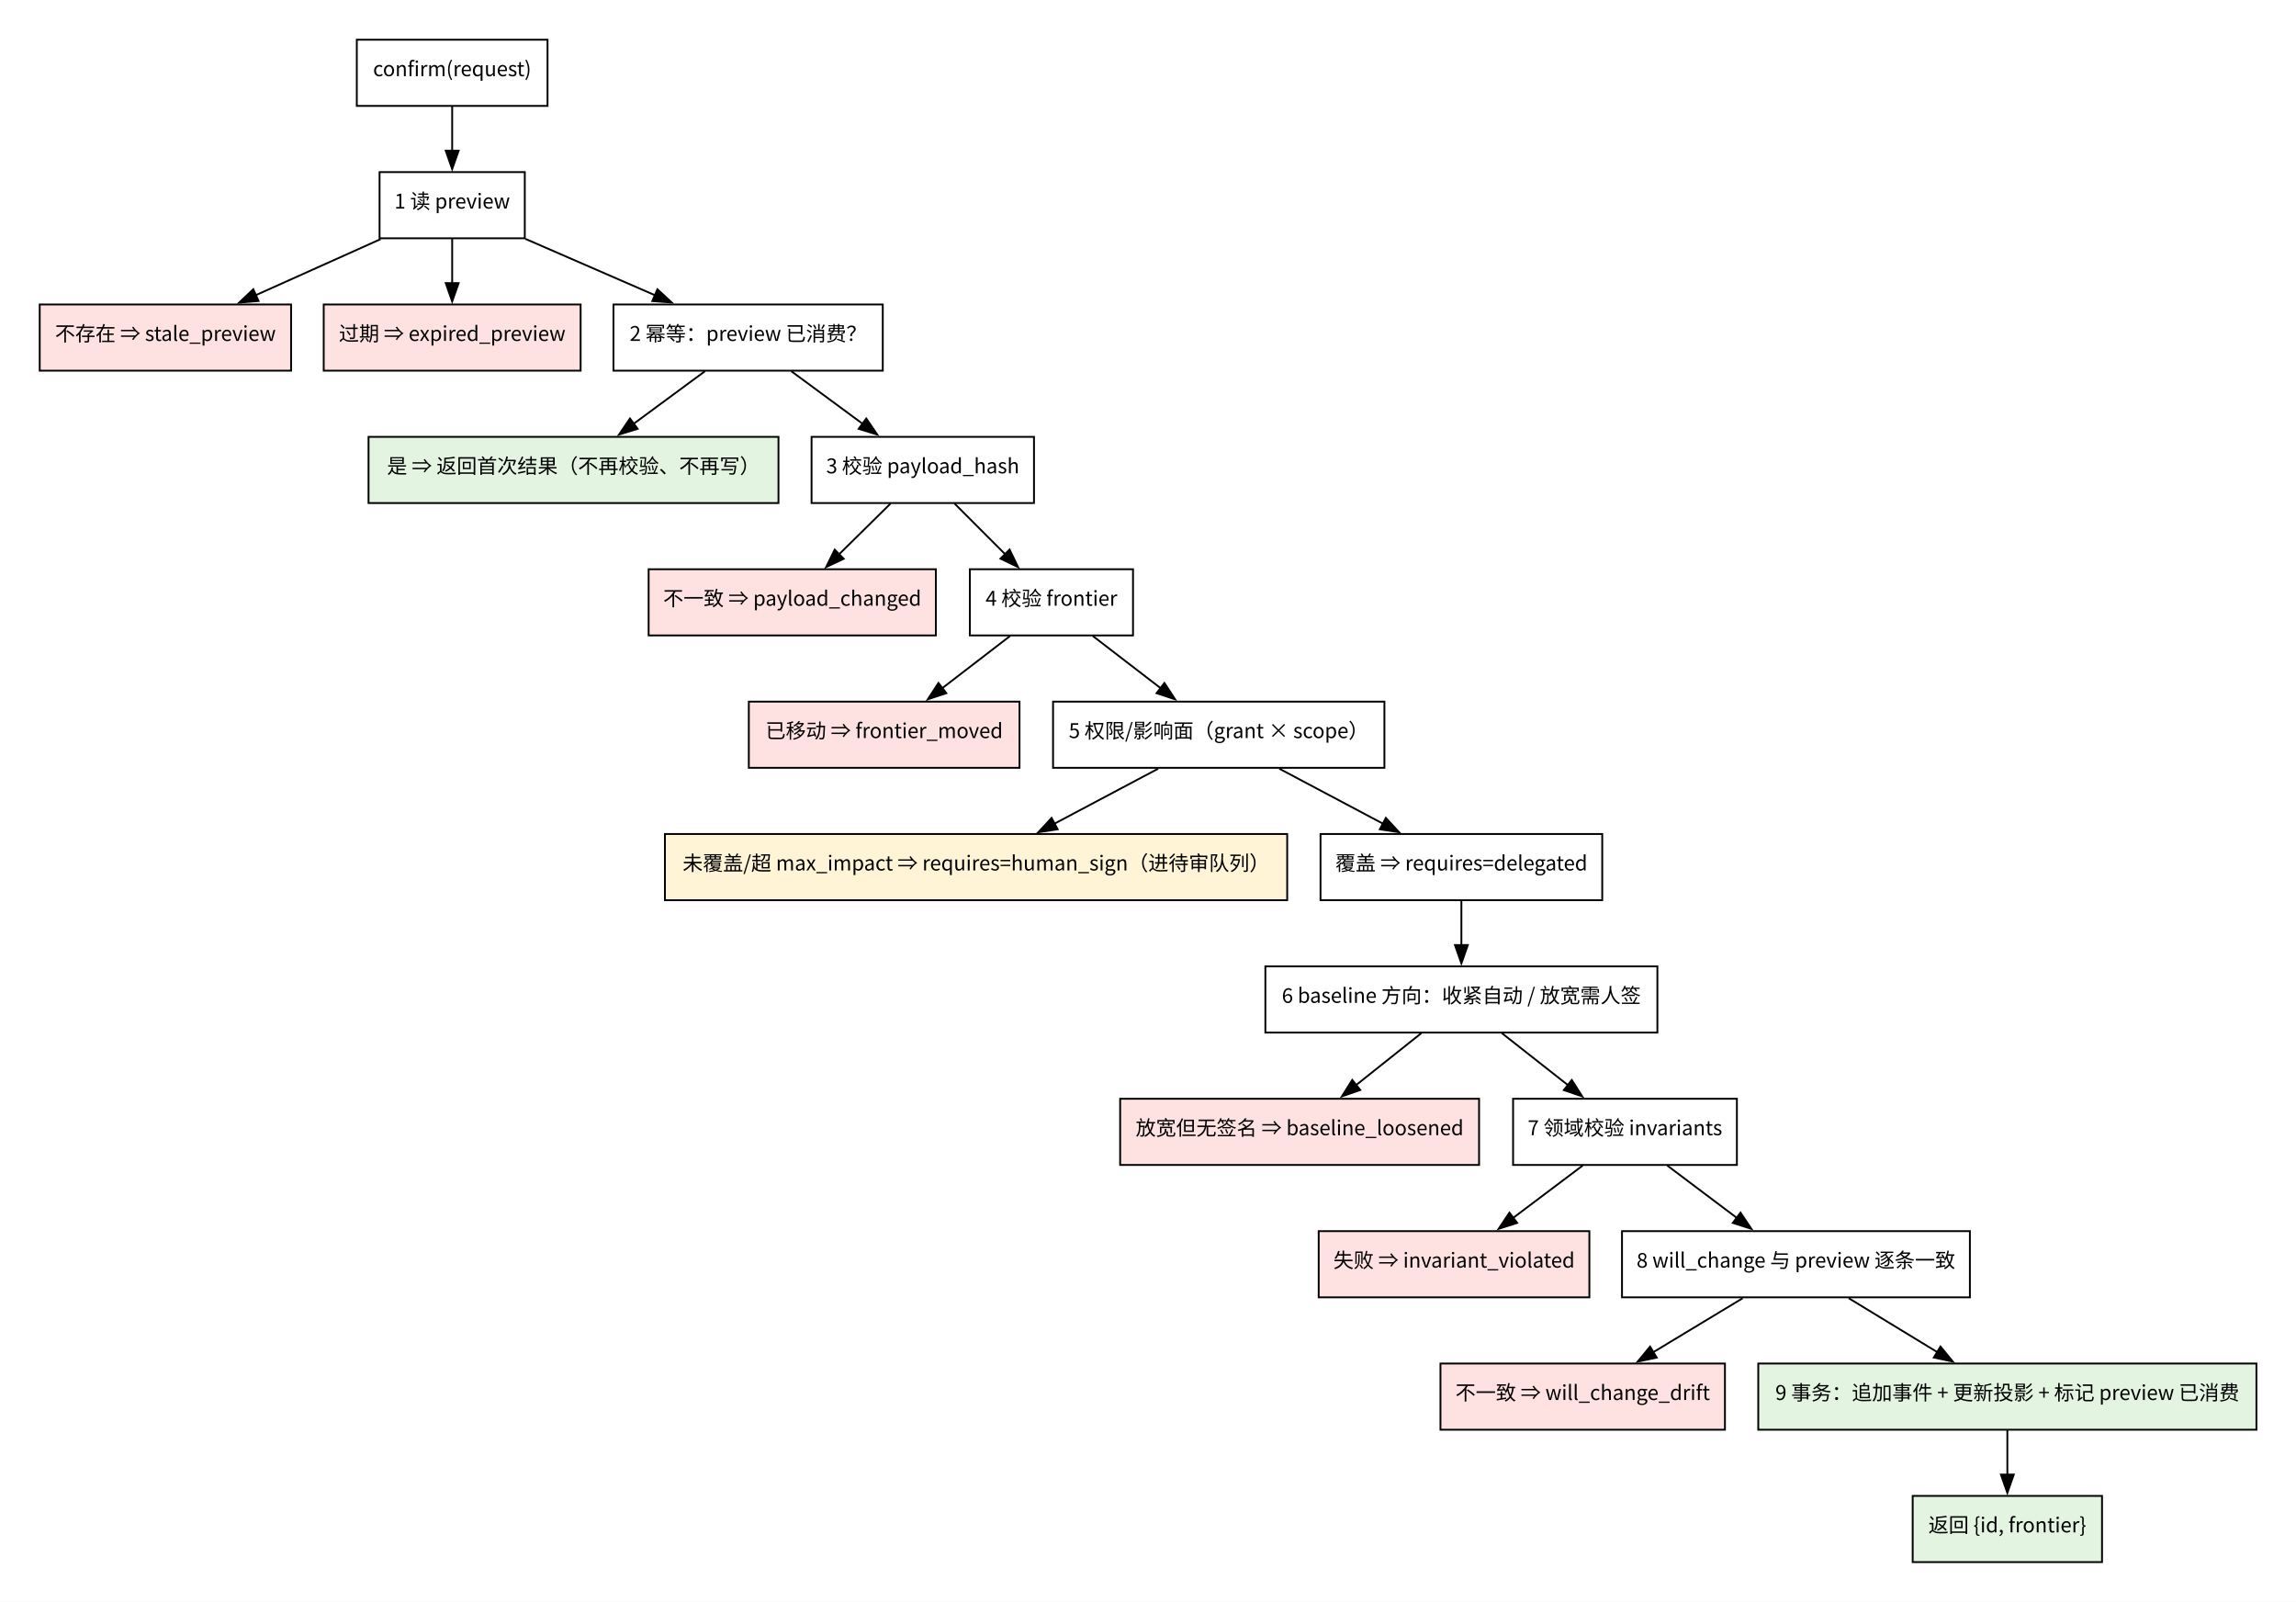
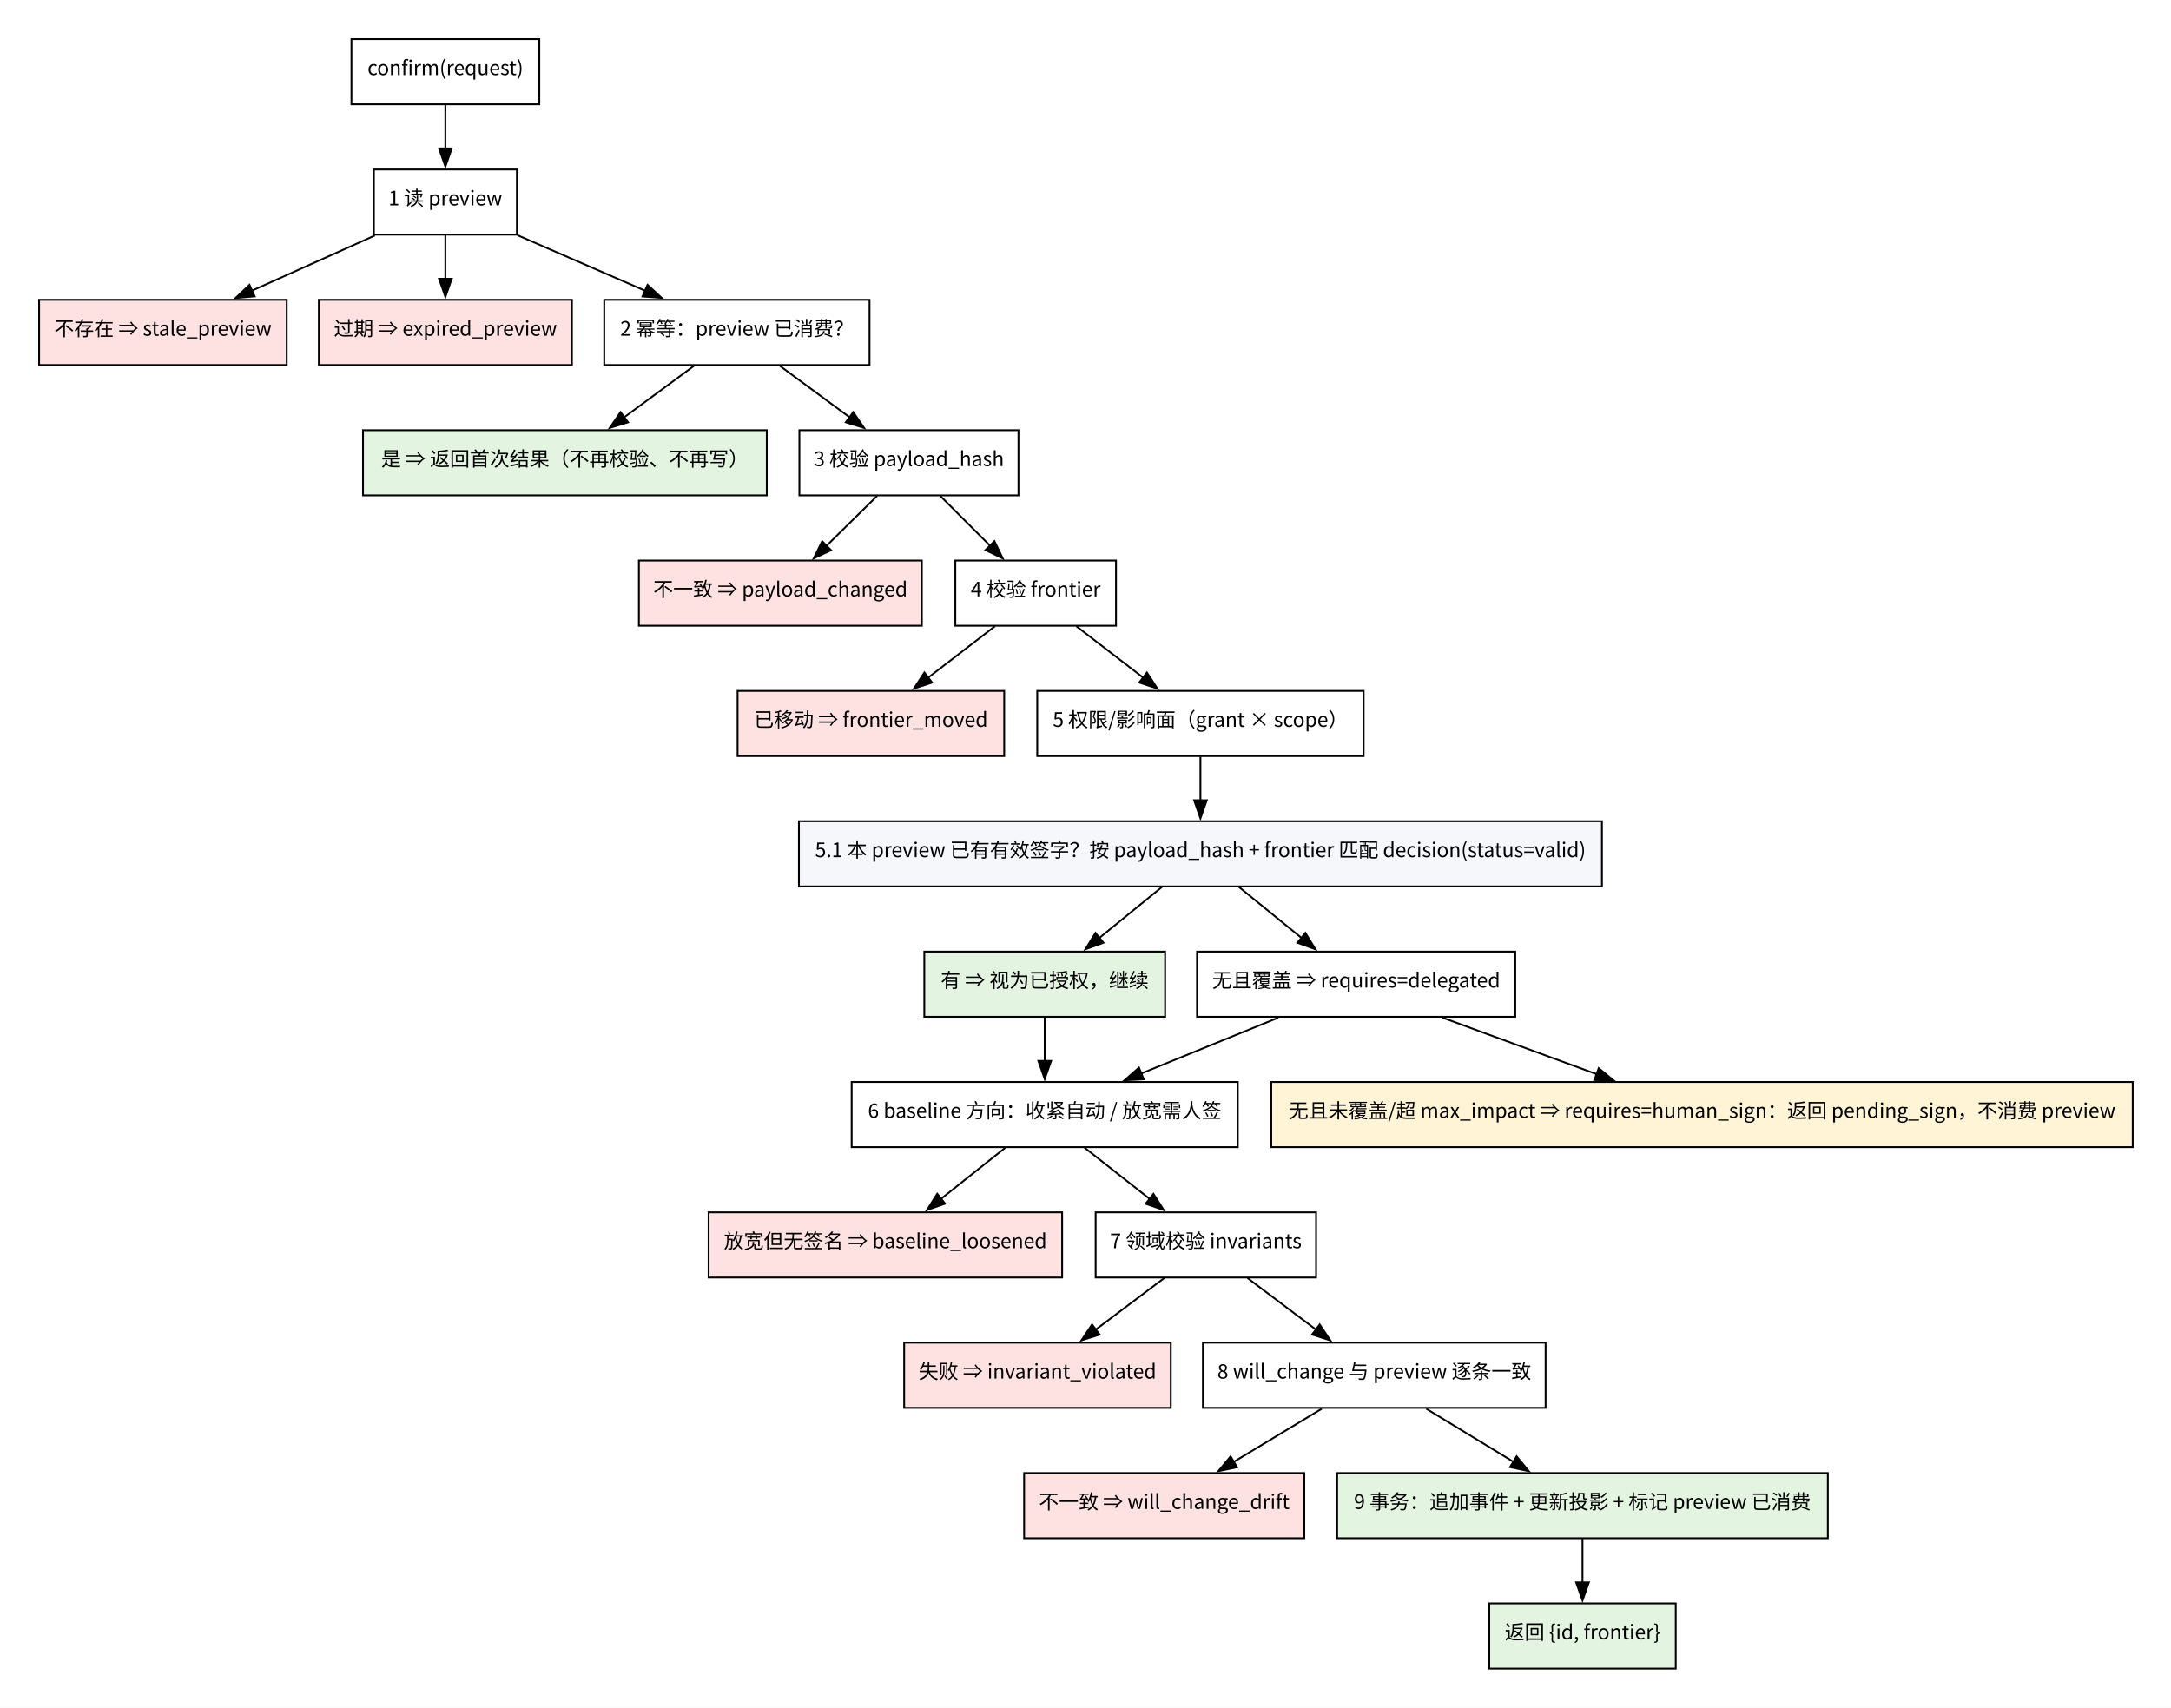
- <svg xmlns="http://www.w3.org/2000/svg" width="1249pt" height="871pt" viewBox="0.00 0.00 1249.00 871.00">
-   <g id="graph0" class="graph" transform="scale(1 1) rotate(0) translate(21.6 849.6)">
-     <polygon fill="white" stroke="none" points="-21.6,21.6 -21.6,-849.6 1227.47,-849.6 1227.47,21.6 -21.6,21.6" />
+ <svg xmlns="http://www.w3.org/2000/svg" width="1199pt" height="943pt" viewBox="0.00 0.00 1199.00 943.00">
+   <g id="graph0" class="graph" transform="scale(1 1) rotate(0) translate(21.6 921.6)">
+     <polygon fill="white" stroke="none" points="-21.6,21.6 -21.6,-921.6 1177.85,-921.6 1177.85,21.6 -21.6,21.6" />
    <g id="node1" class="node">
-       <polygon fill="none" stroke="black" points="276.25,-828 172.5,-828 172.5,-792 276.25,-792 276.25,-828" />
-       <text xml:space="preserve" text-anchor="middle" x="224.38" y="-808.17" font-family="Noto Sans CJK SC" font-size="11.00">confirm(request)</text>
+       <polygon fill="none" stroke="black" points="276.25,-900 172.5,-900 172.5,-864 276.25,-864 276.25,-900" />
+       <text xml:space="preserve" text-anchor="middle" x="224.38" y="-880.17" font-family="Noto Sans CJK SC" font-size="11.00">confirm(request)</text>
    </g>
    <g id="node2" class="node">
-       <polygon fill="none" stroke="black" points="263.88,-756 184.88,-756 184.88,-720 263.88,-720 263.88,-756" />
-       <text xml:space="preserve" text-anchor="middle" x="224.38" y="-736.17" font-family="Noto Sans CJK SC" font-size="11.00">1 读 preview</text>
+       <polygon fill="none" stroke="black" points="263.88,-828 184.88,-828 184.88,-792 263.88,-792 263.88,-828" />
+       <text xml:space="preserve" text-anchor="middle" x="224.38" y="-808.17" font-family="Noto Sans CJK SC" font-size="11.00">1 读 preview</text>
    </g>
    <g id="edge1" class="edge">
+       <path fill="none" stroke="black" d="M224.38,-863.7C224.38,-856.41 224.38,-847.73 224.38,-839.54" />
+       <polygon fill="black" stroke="black" points="227.88,-839.62 224.38,-829.62 220.88,-839.62 227.88,-839.62" />
+     </g>
+     <g id="node3" class="node">
+       <polygon fill="#fde2e1" stroke="black" points="136.75,-756 0,-756 0,-720 136.75,-720 136.75,-756" />
+       <text xml:space="preserve" text-anchor="middle" x="68.38" y="-736.17" font-family="Noto Sans CJK SC" font-size="11.00">不存在 ⇒ stale_preview</text>
+     </g>
+     <g id="edge2" class="edge">
+       <path fill="none" stroke="black" d="M185.41,-791.52C164.86,-782.29 139.44,-770.89 117.54,-761.06" />
+       <polygon fill="black" stroke="black" points="119.05,-757.9 108.49,-757 116.18,-764.29 119.05,-757.9" />
+     </g>
+     <g id="node4" class="node">
+       <polygon fill="#fde2e1" stroke="black" points="294.25,-756 154.5,-756 154.5,-720 294.25,-720 294.25,-756" />
+       <text xml:space="preserve" text-anchor="middle" x="224.38" y="-736.17" font-family="Noto Sans CJK SC" font-size="11.00">过期 ⇒ expired_preview</text>
+     </g>
+     <g id="edge3" class="edge">
      <path fill="none" stroke="black" d="M224.38,-791.7C224.38,-784.41 224.38,-775.73 224.38,-767.54" />
      <polygon fill="black" stroke="black" points="227.88,-767.62 224.38,-757.62 220.88,-767.62 227.88,-767.62" />
    </g>
-     <g id="node3" class="node">
-       <polygon fill="#fde2e1" stroke="black" points="136.75,-684 0,-684 0,-648 136.75,-648 136.75,-684" />
-       <text xml:space="preserve" text-anchor="middle" x="68.38" y="-664.17" font-family="Noto Sans CJK SC" font-size="11.00">不存在 ⇒ stale_preview</text>
-     </g>
-     <g id="edge2" class="edge">
-       <path fill="none" stroke="black" d="M185.41,-719.52C164.86,-710.29 139.44,-698.89 117.54,-689.06" />
-       <polygon fill="black" stroke="black" points="119.05,-685.9 108.49,-685 116.18,-692.29 119.05,-685.9" />
-     </g>
-     <g id="node4" class="node">
-       <polygon fill="#fde2e1" stroke="black" points="294.25,-684 154.5,-684 154.5,-648 294.25,-648 294.25,-684" />
-       <text xml:space="preserve" text-anchor="middle" x="224.38" y="-664.17" font-family="Noto Sans CJK SC" font-size="11.00">过期 ⇒ expired_preview</text>
-     </g>
-     <g id="edge3" class="edge">
-       <path fill="none" stroke="black" d="M224.38,-719.7C224.38,-712.41 224.38,-703.73 224.38,-695.54" />
-       <polygon fill="black" stroke="black" points="227.88,-695.62 224.38,-685.62 220.88,-695.62 227.88,-695.62" />
-     </g>
    <g id="node5" class="node">
-       <polygon fill="none" stroke="black" points="458.62,-684 312.12,-684 312.12,-648 458.62,-648 458.62,-684" />
-       <text xml:space="preserve" text-anchor="middle" x="385.38" y="-664.17" font-family="Noto Sans CJK SC" font-size="11.00">2 幂等：preview 已消费？</text>
+       <polygon fill="none" stroke="black" points="458.62,-756 312.12,-756 312.12,-720 458.62,-720 458.62,-756" />
+       <text xml:space="preserve" text-anchor="middle" x="385.38" y="-736.17" font-family="Noto Sans CJK SC" font-size="11.00">2 幂等：preview 已消费？</text>
    </g>
    <g id="edge4" class="edge">
-       <path fill="none" stroke="black" d="M264.17,-719.7C285.48,-710.43 311.94,-698.93 334.7,-689.03" />
-       <polygon fill="black" stroke="black" points="336.03,-692.27 343.81,-685.07 333.24,-685.85 336.03,-692.27" />
+       <path fill="none" stroke="black" d="M264.17,-791.7C285.48,-782.43 311.94,-770.93 334.7,-761.03" />
+       <polygon fill="black" stroke="black" points="336.03,-764.27 343.81,-757.07 333.24,-757.85 336.03,-764.27" />
    </g>
    <g id="node6" class="node">
-       <polygon fill="#e3f5e1" stroke="black" points="401.88,-612 178.88,-612 178.88,-576 401.88,-576 401.88,-612" />
-       <text xml:space="preserve" text-anchor="middle" x="290.38" y="-592.17" font-family="Noto Sans CJK SC" font-size="11.00">是 ⇒ 返回首次结果（不再校验、不再写）</text>
+       <polygon fill="#e3f5e1" stroke="black" points="401.88,-684 178.88,-684 178.88,-648 401.88,-648 401.88,-684" />
+       <text xml:space="preserve" text-anchor="middle" x="290.38" y="-664.17" font-family="Noto Sans CJK SC" font-size="11.00">是 ⇒ 返回首次结果（不再校验、不再写）</text>
    </g>
    <g id="edge5" class="edge">
-       <path fill="none" stroke="black" d="M361.89,-647.7C350.13,-639.03 335.7,-628.4 322.9,-618.96" />
-       <polygon fill="black" stroke="black" points="325.26,-616.36 315.14,-613.24 321.11,-621.99 325.26,-616.36" />
+       <path fill="none" stroke="black" d="M361.89,-719.7C350.13,-711.03 335.7,-700.4 322.9,-690.96" />
+       <polygon fill="black" stroke="black" points="325.26,-688.36 315.14,-685.24 321.11,-693.99 325.26,-688.36" />
    </g>
    <g id="node7" class="node">
-       <polygon fill="none" stroke="black" points="540.88,-612 419.88,-612 419.88,-576 540.88,-576 540.88,-612" />
-       <text xml:space="preserve" text-anchor="middle" x="480.38" y="-592.17" font-family="Noto Sans CJK SC" font-size="11.00">3 校验 payload_hash</text>
+       <polygon fill="none" stroke="black" points="540.88,-684 419.88,-684 419.88,-648 540.88,-648 540.88,-684" />
+       <text xml:space="preserve" text-anchor="middle" x="480.38" y="-664.17" font-family="Noto Sans CJK SC" font-size="11.00">3 校验 payload_hash</text>
    </g>
    <g id="edge6" class="edge">
-       <path fill="none" stroke="black" d="M408.86,-647.7C420.62,-639.03 435.05,-628.4 447.85,-618.96" />
-       <polygon fill="black" stroke="black" points="449.64,-621.99 455.61,-613.24 445.49,-616.36 449.64,-621.99" />
+       <path fill="none" stroke="black" d="M408.86,-719.7C420.62,-711.03 435.05,-700.4 447.85,-690.96" />
+       <polygon fill="black" stroke="black" points="449.64,-693.99 455.61,-685.24 445.49,-688.36 449.64,-693.99" />
    </g>
    <g id="node8" class="node">
-       <polygon fill="#fde2e1" stroke="black" points="487.5,-540 331.25,-540 331.25,-504 487.5,-504 487.5,-540" />
-       <text xml:space="preserve" text-anchor="middle" x="409.38" y="-520.17" font-family="Noto Sans CJK SC" font-size="11.00">不一致 ⇒ payload_changed</text>
+       <polygon fill="#fde2e1" stroke="black" points="487.5,-612 331.25,-612 331.25,-576 487.5,-576 487.5,-612" />
+       <text xml:space="preserve" text-anchor="middle" x="409.38" y="-592.17" font-family="Noto Sans CJK SC" font-size="11.00">不一致 ⇒ payload_changed</text>
    </g>
    <g id="edge7" class="edge">
-       <path fill="none" stroke="black" d="M462.82,-575.7C454.4,-567.39 444.14,-557.28 434.87,-548.14" />
-       <polygon fill="black" stroke="black" points="437.38,-545.7 427.8,-541.17 432.47,-550.68 437.38,-545.7" />
+       <path fill="none" stroke="black" d="M462.82,-647.7C454.4,-639.39 444.14,-629.28 434.87,-620.14" />
+       <polygon fill="black" stroke="black" points="437.38,-617.7 427.8,-613.17 432.47,-622.68 437.38,-617.7" />
    </g>
    <g id="node9" class="node">
-       <polygon fill="none" stroke="black" points="594.75,-540 506,-540 506,-504 594.75,-504 594.75,-540" />
-       <text xml:space="preserve" text-anchor="middle" x="550.38" y="-520.17" font-family="Noto Sans CJK SC" font-size="11.00">4 校验 frontier</text>
+       <polygon fill="none" stroke="black" points="594.75,-612 506,-612 506,-576 594.75,-576 594.75,-612" />
+       <text xml:space="preserve" text-anchor="middle" x="550.38" y="-592.17" font-family="Noto Sans CJK SC" font-size="11.00">4 校验 frontier</text>
    </g>
    <g id="edge8" class="edge">
-       <path fill="none" stroke="black" d="M497.68,-575.7C505.99,-567.39 516.1,-557.28 525.23,-548.14" />
-       <polygon fill="black" stroke="black" points="527.6,-550.72 532.2,-541.17 522.65,-545.77 527.6,-550.72" />
+       <path fill="none" stroke="black" d="M497.68,-647.7C505.99,-639.39 516.1,-629.28 525.23,-620.14" />
+       <polygon fill="black" stroke="black" points="527.6,-622.72 532.2,-613.17 522.65,-617.77 527.6,-622.72" />
    </g>
    <g id="node10" class="node">
-       <polygon fill="#fde2e1" stroke="black" points="533,-468 385.75,-468 385.75,-432 533,-432 533,-468" />
-       <text xml:space="preserve" text-anchor="middle" x="459.38" y="-448.18" font-family="Noto Sans CJK SC" font-size="11.00">已移动 ⇒ frontier_moved</text>
+       <polygon fill="#fde2e1" stroke="black" points="533,-540 385.75,-540 385.75,-504 533,-504 533,-540" />
+       <text xml:space="preserve" text-anchor="middle" x="459.38" y="-520.17" font-family="Noto Sans CJK SC" font-size="11.00">已移动 ⇒ frontier_moved</text>
    </g>
    <g id="edge9" class="edge">
-       <path fill="none" stroke="black" d="M527.88,-503.7C516.72,-495.11 503.06,-484.61 490.88,-475.24" />
-       <polygon fill="black" stroke="black" points="493.19,-472.59 483.13,-469.27 488.92,-478.14 493.19,-472.59" />
+       <path fill="none" stroke="black" d="M527.88,-575.7C516.72,-567.11 503.06,-556.61 490.88,-547.24" />
+       <polygon fill="black" stroke="black" points="493.19,-544.59 483.13,-541.27 488.92,-550.14 493.19,-544.59" />
    </g>
    <g id="node11" class="node">
-       <polygon fill="none" stroke="black" points="731.5,-468 551.25,-468 551.25,-432 731.5,-432 731.5,-468" />
-       <text xml:space="preserve" text-anchor="middle" x="641.38" y="-448.18" font-family="Noto Sans CJK SC" font-size="11.00">5 权限/影响面（grant × scope）</text>
+       <polygon fill="none" stroke="black" points="731.5,-540 551.25,-540 551.25,-504 731.5,-504 731.5,-540" />
+       <text xml:space="preserve" text-anchor="middle" x="641.38" y="-520.17" font-family="Noto Sans CJK SC" font-size="11.00">5 权限/影响面（grant × scope）</text>
    </g>
    <g id="edge10" class="edge">
-       <path fill="none" stroke="black" d="M572.87,-503.7C584.03,-495.11 597.69,-484.61 609.87,-475.24" />
-       <polygon fill="black" stroke="black" points="611.83,-478.14 617.62,-469.27 607.56,-472.59 611.83,-478.14" />
+       <path fill="none" stroke="black" d="M572.87,-575.7C584.03,-567.11 597.69,-556.61 609.87,-547.24" />
+       <polygon fill="black" stroke="black" points="611.83,-550.14 617.62,-541.27 607.56,-544.59 611.83,-550.14" />
    </g>
    <g id="node12" class="node">
-       <polygon fill="#fff4d6" stroke="black" points="678.62,-396 340.12,-396 340.12,-360 678.62,-360 678.62,-396" />
-       <text xml:space="preserve" text-anchor="middle" x="509.38" y="-376.18" font-family="Noto Sans CJK SC" font-size="11.00">未覆盖/超 max_impact ⇒ requires=human_sign（进待审队列）</text>
+       <polygon fill="#f5f7fa" stroke="black" points="863.12,-468 419.62,-468 419.62,-432 863.12,-432 863.12,-468" />
+       <text xml:space="preserve" text-anchor="middle" x="641.38" y="-448.18" font-family="Noto Sans CJK SC" font-size="11.00">5.1 本 preview 已有有效签字？按 payload_hash + frontier 匹配 decision(status=valid)</text>
    </g>
    <g id="edge11" class="edge">
-       <path fill="none" stroke="black" d="M608.41,-431.52C591.35,-422.47 570.32,-411.32 552.04,-401.62" />
-       <polygon fill="black" stroke="black" points="553.74,-398.56 543.26,-396.97 550.46,-404.75 553.74,-398.56" />
+       <path fill="none" stroke="black" d="M641.38,-503.7C641.38,-496.41 641.38,-487.73 641.38,-479.54" />
+       <polygon fill="black" stroke="black" points="644.88,-479.62 641.38,-469.62 637.88,-479.62 644.88,-479.62" />
    </g>
    <g id="node13" class="node">
-       <polygon fill="none" stroke="black" points="850,-396 696.75,-396 696.75,-360 850,-360 850,-396" />
-       <text xml:space="preserve" text-anchor="middle" x="773.38" y="-376.18" font-family="Noto Sans CJK SC" font-size="11.00">覆盖 ⇒ requires=delegated</text>
+       <polygon fill="#e3f5e1" stroke="black" points="621.88,-396 488.88,-396 488.88,-360 621.88,-360 621.88,-396" />
+       <text xml:space="preserve" text-anchor="middle" x="555.38" y="-376.18" font-family="Noto Sans CJK SC" font-size="11.00">有 ⇒ 视为已授权，继续</text>
    </g>
    <g id="edge12" class="edge">
-       <path fill="none" stroke="black" d="M674.34,-431.52C691.4,-422.47 712.43,-411.32 730.71,-401.62" />
-       <polygon fill="black" stroke="black" points="732.29,-404.75 739.49,-396.97 729.01,-398.56 732.29,-404.75" />
+       <path fill="none" stroke="black" d="M620.12,-431.7C609.68,-423.2 596.92,-412.81 585.49,-403.51" />
+       <polygon fill="black" stroke="black" points="587.83,-400.9 577.86,-397.3 583.41,-406.33 587.83,-400.9" />
+     </g>
+     <g id="node15" class="node">
+       <polygon fill="none" stroke="black" points="815.25,-396 639.5,-396 639.5,-360 815.25,-360 815.25,-396" />
+       <text xml:space="preserve" text-anchor="middle" x="727.38" y="-376.18" font-family="Noto Sans CJK SC" font-size="11.00">无且覆盖 ⇒ requires=delegated</text>
+     </g>
+     <g id="edge13" class="edge">
+       <path fill="none" stroke="black" d="M662.63,-431.7C673.07,-423.2 685.83,-412.81 697.26,-403.51" />
+       <polygon fill="black" stroke="black" points="699.34,-406.33 704.89,-397.3 694.92,-400.9 699.34,-406.33" />
+     </g>
+     <g id="node16" class="node">
+       <polygon fill="none" stroke="black" points="662,-324 448.75,-324 448.75,-288 662,-288 662,-324" />
+       <text xml:space="preserve" text-anchor="middle" x="555.38" y="-304.18" font-family="Noto Sans CJK SC" font-size="11.00">6 baseline 方向：收紧自动 / 放宽需人签</text>
+     </g>
+     <g id="edge14" class="edge">
+       <path fill="none" stroke="black" d="M555.38,-359.7C555.38,-352.41 555.38,-343.73 555.38,-335.54" />
+       <polygon fill="black" stroke="black" points="558.88,-335.62 555.38,-325.62 551.88,-335.62 558.88,-335.62" />
    </g>
    <g id="node14" class="node">
-       <polygon fill="none" stroke="black" points="880,-324 666.75,-324 666.75,-288 880,-288 880,-324" />
-       <text xml:space="preserve" text-anchor="middle" x="773.38" y="-304.18" font-family="Noto Sans CJK SC" font-size="11.00">6 baseline 方向：收紧自动 / 放宽需人签</text>
-     </g>
-     <g id="edge13" class="edge">
-       <path fill="none" stroke="black" d="M773.38,-359.7C773.38,-352.41 773.38,-343.73 773.38,-335.54" />
-       <polygon fill="black" stroke="black" points="776.88,-335.62 773.38,-325.62 769.88,-335.62 776.88,-335.62" />
-     </g>
-     <g id="node15" class="node">
-       <polygon fill="#fde2e1" stroke="black" points="783,-252 587.75,-252 587.75,-216 783,-216 783,-252" />
-       <text xml:space="preserve" text-anchor="middle" x="685.38" y="-232.18" font-family="Noto Sans CJK SC" font-size="11.00">放宽但无签名 ⇒ baseline_loosened</text>
-     </g>
-     <g id="edge14" class="edge">
-       <path fill="none" stroke="black" d="M751.62,-287.7C740.94,-279.2 727.88,-268.81 716.19,-259.51" />
-       <polygon fill="black" stroke="black" points="718.37,-256.78 708.37,-253.29 714.01,-262.25 718.37,-256.78" />
-     </g>
-     <g id="node16" class="node">
-       <polygon fill="none" stroke="black" points="923.25,-252 801.5,-252 801.5,-216 923.25,-216 923.25,-252" />
-       <text xml:space="preserve" text-anchor="middle" x="862.38" y="-232.18" font-family="Noto Sans CJK SC" font-size="11.00">7 领域校验 invariants</text>
+       <polygon fill="#fff4d6" stroke="black" points="1156.25,-324 680.5,-324 680.5,-288 1156.25,-288 1156.25,-324" />
+       <text xml:space="preserve" text-anchor="middle" x="918.38" y="-304.18" font-family="Noto Sans CJK SC" font-size="11.00">无且未覆盖/超 max_impact ⇒ requires=human_sign：返回 pending_sign，不消费 preview</text>
    </g>
    <g id="edge15" class="edge">
-       <path fill="none" stroke="black" d="M795.38,-287.7C806.29,-279.11 819.65,-268.61 831.56,-259.24" />
-       <polygon fill="black" stroke="black" points="833.43,-262.22 839.13,-253.28 829.11,-256.71 833.43,-262.22" />
+       <path fill="none" stroke="black" d="M775.08,-359.52C800.93,-350.04 833.07,-338.26 860.36,-328.26" />
+       <polygon fill="black" stroke="black" points="861.34,-331.63 869.53,-324.9 858.93,-325.06 861.34,-331.63" />
+     </g>
+     <g id="edge16" class="edge">
+       <path fill="none" stroke="black" d="M684.42,-359.52C661.45,-350.17 632.96,-338.57 608.6,-328.66" />
+       <polygon fill="black" stroke="black" points="610.07,-325.48 599.49,-324.95 607.43,-331.96 610.07,-325.48" />
    </g>
    <g id="node17" class="node">
-       <polygon fill="#fde2e1" stroke="black" points="843,-180 695.75,-180 695.75,-144 843,-144 843,-180" />
-       <text xml:space="preserve" text-anchor="middle" x="769.38" y="-160.18" font-family="Noto Sans CJK SC" font-size="11.00">失败 ⇒ invariant_violated</text>
+       <polygon fill="#fde2e1" stroke="black" points="565,-252 369.75,-252 369.75,-216 565,-216 565,-252" />
+       <text xml:space="preserve" text-anchor="middle" x="467.38" y="-232.18" font-family="Noto Sans CJK SC" font-size="11.00">放宽但无签名 ⇒ baseline_loosened</text>
    </g>
-     <g id="edge16" class="edge">
-       <path fill="none" stroke="black" d="M839.39,-215.7C827.98,-207.11 814.02,-196.61 801.58,-187.24" />
-       <polygon fill="black" stroke="black" points="803.73,-184.47 793.63,-181.26 799.52,-190.07 803.73,-184.47" />
+     <g id="edge17" class="edge">
+       <path fill="none" stroke="black" d="M533.62,-287.7C522.94,-279.2 509.88,-268.81 498.19,-259.51" />
+       <polygon fill="black" stroke="black" points="500.37,-256.78 490.37,-253.29 496.01,-262.25 500.37,-256.78" />
    </g>
    <g id="node18" class="node">
-       <polygon fill="none" stroke="black" points="1050,-180 860.75,-180 860.75,-144 1050,-144 1050,-180" />
-       <text xml:space="preserve" text-anchor="middle" x="955.38" y="-160.18" font-family="Noto Sans CJK SC" font-size="11.00">8 will_change 与 preview 逐条一致</text>
+       <polygon fill="none" stroke="black" points="705.25,-252 583.5,-252 583.5,-216 705.25,-216 705.25,-252" />
+       <text xml:space="preserve" text-anchor="middle" x="644.38" y="-232.18" font-family="Noto Sans CJK SC" font-size="11.00">7 领域校验 invariants</text>
    </g>
-     <g id="edge17" class="edge">
-       <path fill="none" stroke="black" d="M885.36,-215.7C896.77,-207.11 910.73,-196.61 923.17,-187.24" />
-       <polygon fill="black" stroke="black" points="925.23,-190.07 931.12,-181.26 921.02,-184.47 925.23,-190.07" />
+     <g id="edge18" class="edge">
+       <path fill="none" stroke="black" d="M577.38,-287.7C588.29,-279.11 601.65,-268.61 613.56,-259.24" />
+       <polygon fill="black" stroke="black" points="615.43,-262.22 621.13,-253.28 611.11,-256.71 615.43,-262.22" />
    </g>
    <g id="node19" class="node">
-       <polygon fill="#fde2e1" stroke="black" points="916.75,-108 762,-108 762,-72 916.75,-72 916.75,-108" />
-       <text xml:space="preserve" text-anchor="middle" x="839.38" y="-88.17" font-family="Noto Sans CJK SC" font-size="11.00">不一致 ⇒ will_change_drift</text>
+       <polygon fill="#fde2e1" stroke="black" points="625,-180 477.75,-180 477.75,-144 625,-144 625,-180" />
+       <text xml:space="preserve" text-anchor="middle" x="551.38" y="-160.18" font-family="Noto Sans CJK SC" font-size="11.00">失败 ⇒ invariant_violated</text>
    </g>
-     <g id="edge18" class="edge">
-       <path fill="none" stroke="black" d="M926.4,-143.52C911.62,-134.6 893.45,-123.63 877.54,-114.03" />
-       <polygon fill="black" stroke="black" points="879.64,-111.21 869.27,-109.04 876.03,-117.21 879.64,-111.21" />
+     <g id="edge19" class="edge">
+       <path fill="none" stroke="black" d="M621.39,-215.7C609.98,-207.11 596.02,-196.61 583.58,-187.24" />
+       <polygon fill="black" stroke="black" points="585.73,-184.47 575.63,-181.26 581.52,-190.07 585.73,-184.47" />
    </g>
    <g id="node20" class="node">
-       <polygon fill="#e3f5e1" stroke="black" points="1205.88,-108 934.88,-108 934.88,-72 1205.88,-72 1205.88,-108" />
-       <text xml:space="preserve" text-anchor="middle" x="1070.38" y="-88.17" font-family="Noto Sans CJK SC" font-size="11.00">9 事务：追加事件 + 更新投影 + 标记 preview 已消费</text>
+       <polygon fill="none" stroke="black" points="832,-180 642.75,-180 642.75,-144 832,-144 832,-180" />
+       <text xml:space="preserve" text-anchor="middle" x="737.38" y="-160.18" font-family="Noto Sans CJK SC" font-size="11.00">8 will_change 与 preview 逐条一致</text>
    </g>
-     <g id="edge19" class="edge">
-       <path fill="none" stroke="black" d="M984.1,-143.52C998.75,-134.6 1016.77,-123.63 1032.54,-114.03" />
-       <polygon fill="black" stroke="black" points="1034,-117.24 1040.73,-109.05 1030.36,-111.26 1034,-117.24" />
+     <g id="edge20" class="edge">
+       <path fill="none" stroke="black" d="M667.36,-215.7C678.77,-207.11 692.73,-196.61 705.17,-187.24" />
+       <polygon fill="black" stroke="black" points="707.23,-190.07 713.12,-181.26 703.02,-184.47 707.23,-190.07" />
    </g>
    <g id="node21" class="node">
-       <polygon fill="#e3f5e1" stroke="black" points="1121.88,-36 1018.88,-36 1018.88,0 1121.88,0 1121.88,-36" />
-       <text xml:space="preserve" text-anchor="middle" x="1070.38" y="-16.18" font-family="Noto Sans CJK SC" font-size="11.00">返回 {id, frontier}</text>
+       <polygon fill="#fde2e1" stroke="black" points="698.75,-108 544,-108 544,-72 698.75,-72 698.75,-108" />
+       <text xml:space="preserve" text-anchor="middle" x="621.38" y="-88.17" font-family="Noto Sans CJK SC" font-size="11.00">不一致 ⇒ will_change_drift</text>
    </g>
-     <g id="edge20" class="edge">
-       <path fill="none" stroke="black" d="M1070.38,-71.7C1070.38,-64.41 1070.38,-55.73 1070.38,-47.54" />
-       <polygon fill="black" stroke="black" points="1073.88,-47.62 1070.38,-37.62 1066.88,-47.62 1073.88,-47.62" />
+     <g id="edge21" class="edge">
+       <path fill="none" stroke="black" d="M708.4,-143.52C693.62,-134.6 675.45,-123.63 659.54,-114.03" />
+       <polygon fill="black" stroke="black" points="661.64,-111.21 651.27,-109.04 658.03,-117.21 661.64,-111.21" />
+     </g>
+     <g id="node22" class="node">
+       <polygon fill="#e3f5e1" stroke="black" points="987.88,-108 716.88,-108 716.88,-72 987.88,-72 987.88,-108" />
+       <text xml:space="preserve" text-anchor="middle" x="852.38" y="-88.17" font-family="Noto Sans CJK SC" font-size="11.00">9 事务：追加事件 + 更新投影 + 标记 preview 已消费</text>
+     </g>
+     <g id="edge22" class="edge">
+       <path fill="none" stroke="black" d="M766.1,-143.52C780.75,-134.6 798.77,-123.63 814.54,-114.03" />
+       <polygon fill="black" stroke="black" points="816,-117.24 822.73,-109.05 812.36,-111.26 816,-117.24" />
+     </g>
+     <g id="node23" class="node">
+       <polygon fill="#e3f5e1" stroke="black" points="903.88,-36 800.88,-36 800.88,0 903.88,0 903.88,-36" />
+       <text xml:space="preserve" text-anchor="middle" x="852.38" y="-16.18" font-family="Noto Sans CJK SC" font-size="11.00">返回 {id, frontier}</text>
+     </g>
+     <g id="edge23" class="edge">
+       <path fill="none" stroke="black" d="M852.38,-71.7C852.38,-64.41 852.38,-55.73 852.38,-47.54" />
+       <polygon fill="black" stroke="black" points="855.88,-47.62 852.38,-37.62 848.88,-47.62 855.88,-47.62" />
    </g>
  </g>
</svg>
